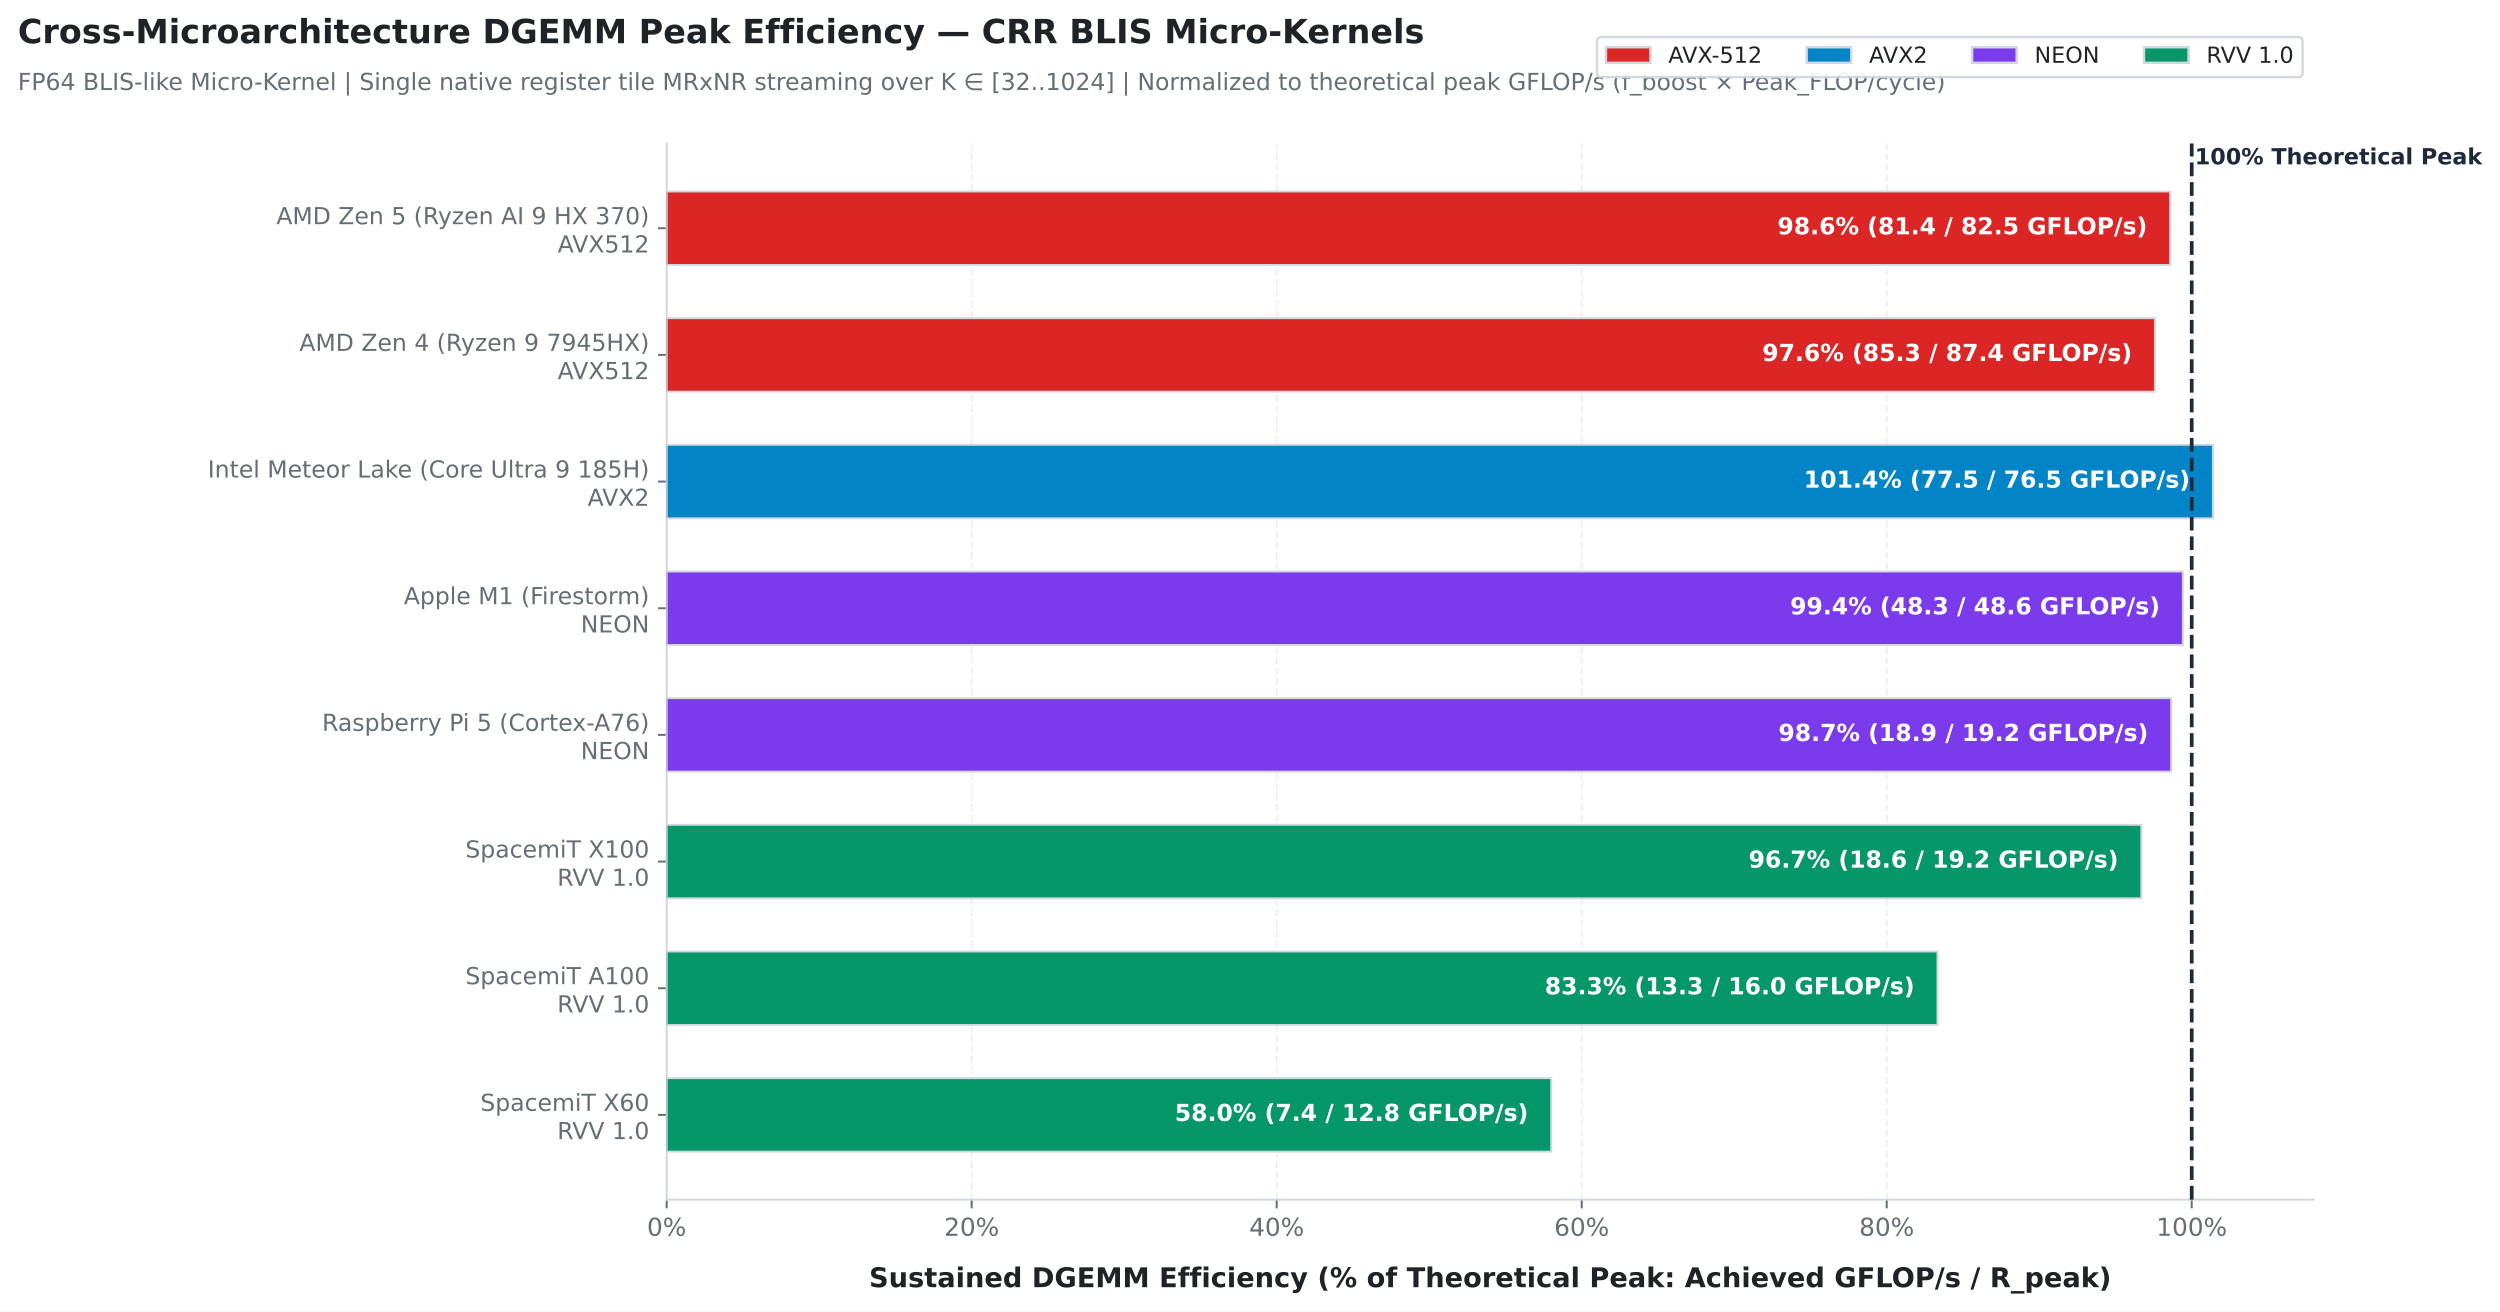
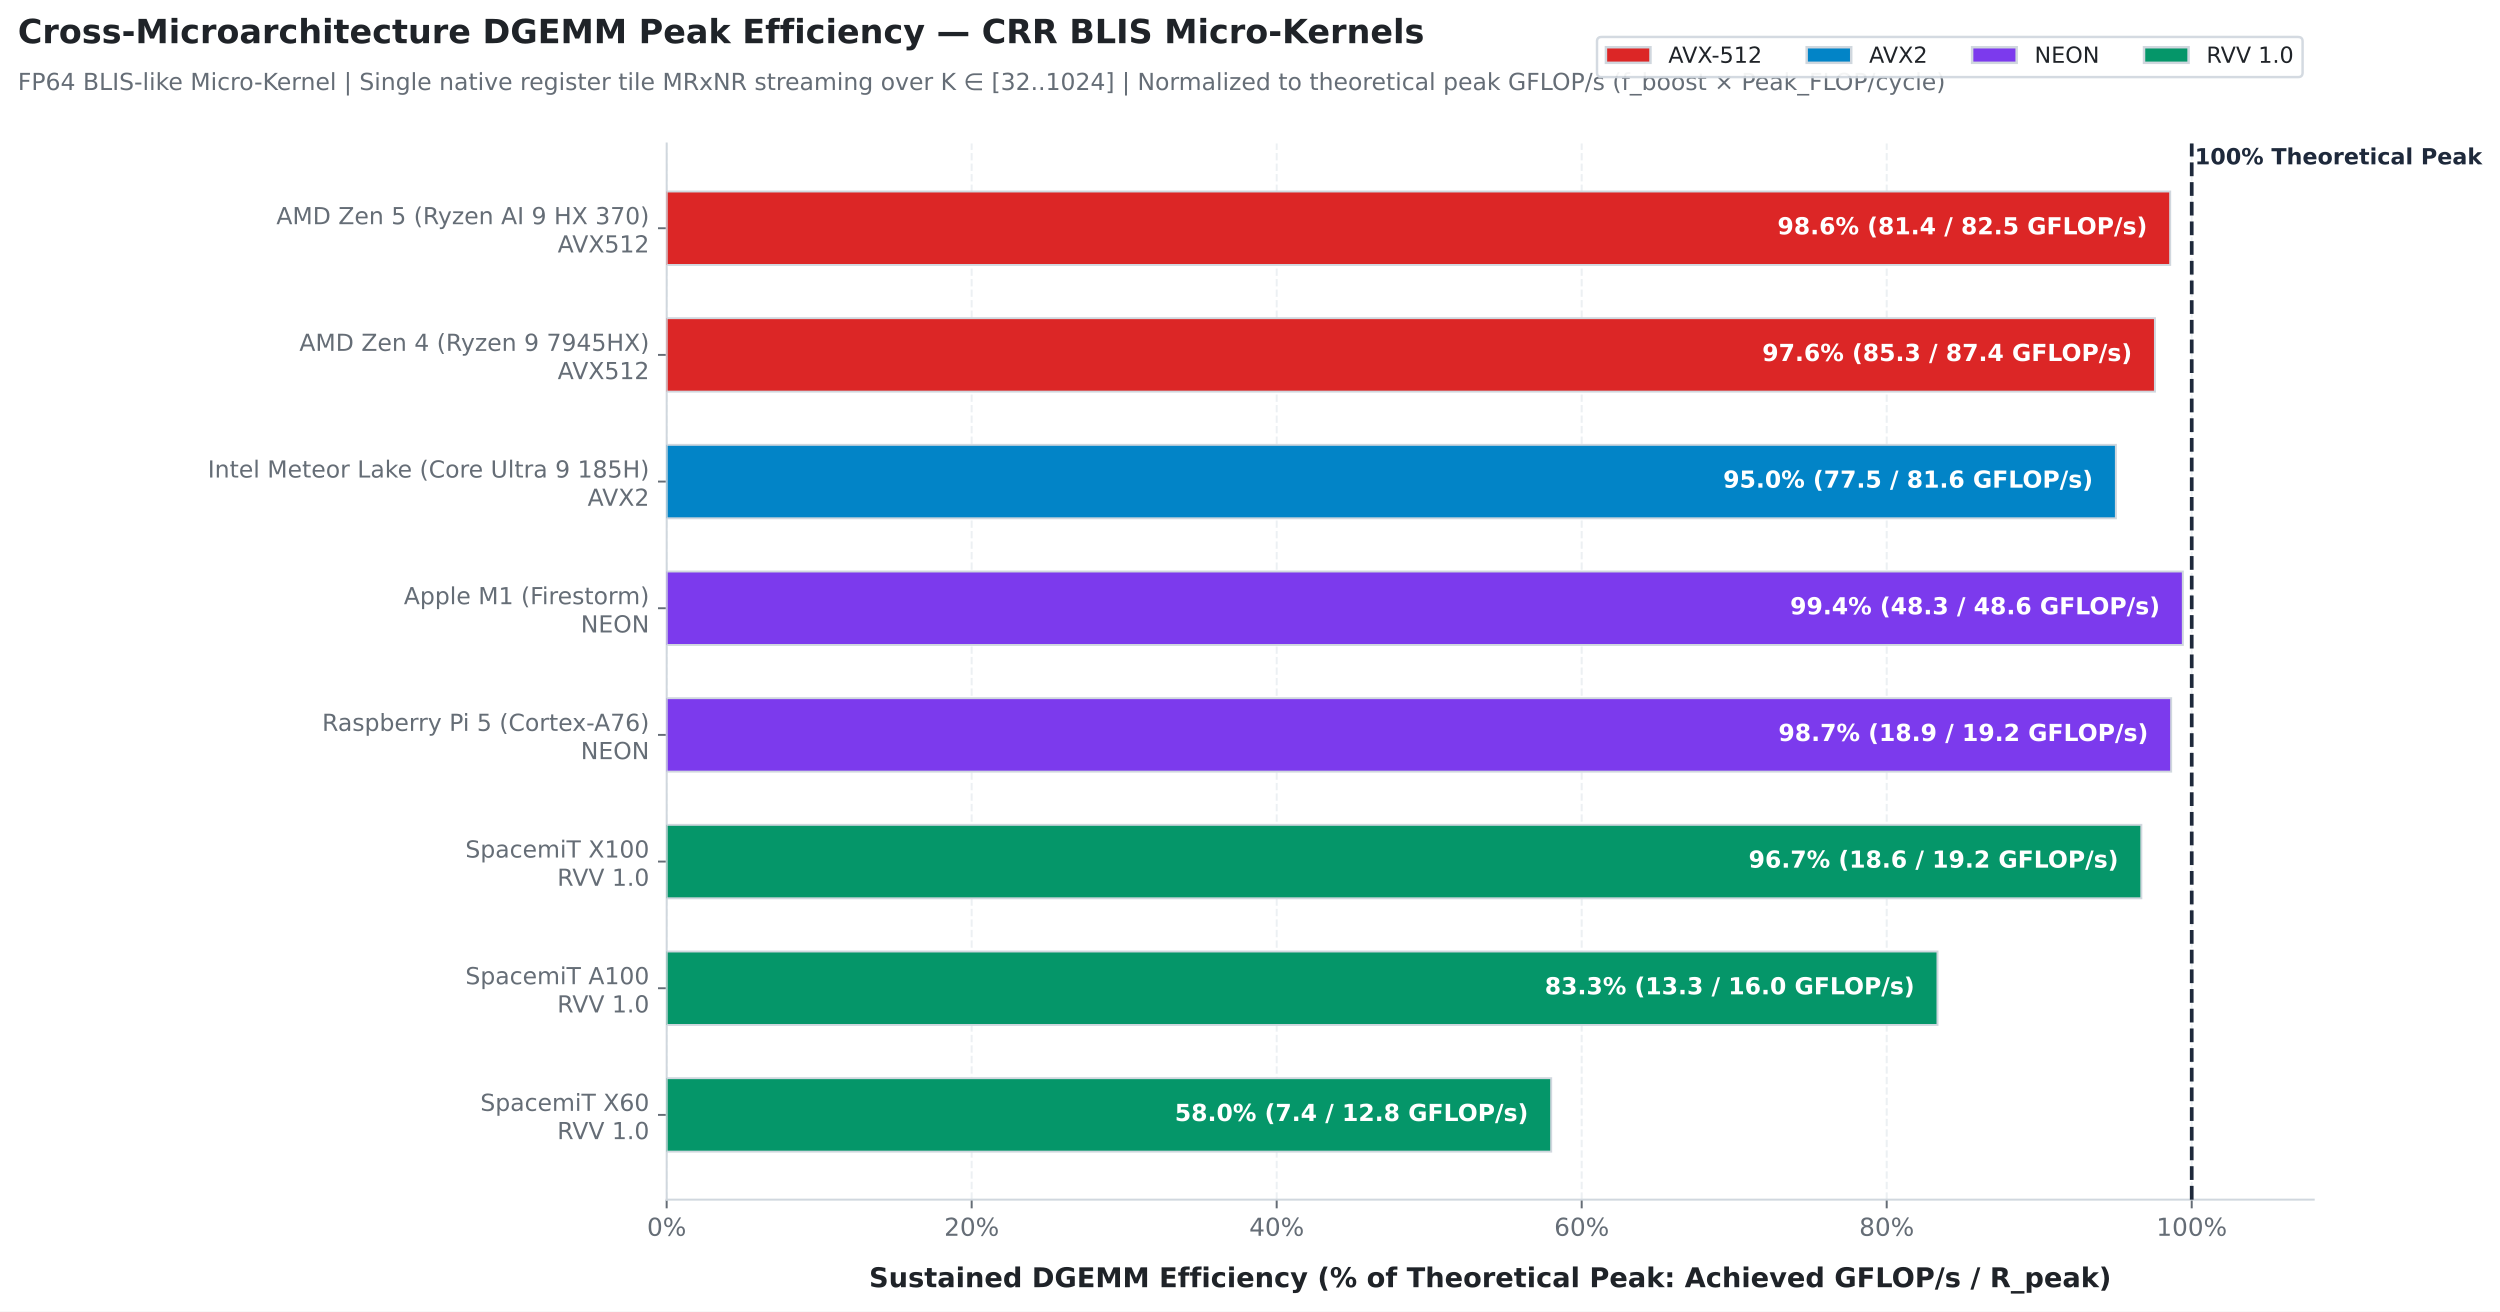
<svg xmlns="http://www.w3.org/2000/svg" xmlns:xlink="http://www.w3.org/1999/xlink" width="1009.801pt" height="529.759pt" viewBox="0 0 1009.801 529.759" version="1.1">
  <defs>
    <style type="text/css">*{stroke-linejoin: round; stroke-linecap: butt}</style>
  </defs>
  <g id="figure_1">
    <g id="patch_1">
      <path d="M 0 529.759  L 1009.801 529.759  L 1009.801 0  L 0 0  z " style="fill: #ffffff" />
    </g>
    <g id="axes_1">
      <g id="patch_2">
        <path d="M 269.28 484.558  L 934.56 484.558  L 934.56 57.958  L 269.28 57.958  z " style="fill: #ffffff" />
      </g>
      <g id="matplotlib.axis_1">
        <g id="xtick_1">
          <g id="line2d_1">
-             <path d="M 269.28 484.558  L 269.28 57.958  " clip-path="url(#pccbb0442a7)" style="fill: none; stroke-dasharray: 2.96,1.28; stroke-dashoffset: 0; stroke: #eaeef2; stroke-opacity: 0.9; stroke-width: 0.8" />
+             <path d="M 269.28 484.558  L 269.28 57.958  " clip-path="url(#p605506110d)" style="fill: none; stroke-dasharray: 2.96,1.28; stroke-dashoffset: 0; stroke: #eaeef2; stroke-opacity: 0.9; stroke-width: 0.8" />
          </g>
          <g id="line2d_2">
            <defs>
-               <path id="mcd8ec4db5e" d="M 0 0  L 0 3.5  " style="stroke: #656d76; stroke-width: 0.8" />
+               <path id="mc344c811e6" d="M 0 0  L 0 3.5  " style="stroke: #656d76; stroke-width: 0.8" />
            </defs>
            <g>
-               <use xlink:href="#mcd8ec4db5e" x="269.28" y="484.558" style="fill: #656d76; stroke: #656d76; stroke-width: 0.8" />
+               <use xlink:href="#mc344c811e6" x="269.28" y="484.558" style="fill: #656d76; stroke: #656d76; stroke-width: 0.8" />
            </g>
          </g>
          <g id="text_1">
            <text style="font-size: 10px; font-family: 'DejaVu Sans', 'Liberation Sans', 'Helvetica', 'Arial', sans-serif; text-anchor: middle; fill: #656d76" x="269.28" y="499.156" transform="rotate(-0 269.28 499.1555)">0%</text>
          </g>
        </g>
        <g id="xtick_2">
          <g id="line2d_3">
-             <path d="M 392.48 484.558  L 392.48 57.958  " clip-path="url(#pccbb0442a7)" style="fill: none; stroke-dasharray: 2.96,1.28; stroke-dashoffset: 0; stroke: #eaeef2; stroke-opacity: 0.9; stroke-width: 0.8" />
+             <path d="M 392.48 484.558  L 392.48 57.958  " clip-path="url(#p605506110d)" style="fill: none; stroke-dasharray: 2.96,1.28; stroke-dashoffset: 0; stroke: #eaeef2; stroke-opacity: 0.9; stroke-width: 0.8" />
          </g>
          <g id="line2d_4">
            <g>
-               <use xlink:href="#mcd8ec4db5e" x="392.48" y="484.558" style="fill: #656d76; stroke: #656d76; stroke-width: 0.8" />
+               <use xlink:href="#mc344c811e6" x="392.48" y="484.558" style="fill: #656d76; stroke: #656d76; stroke-width: 0.8" />
            </g>
          </g>
          <g id="text_2">
            <text style="font-size: 10px; font-family: 'DejaVu Sans', 'Liberation Sans', 'Helvetica', 'Arial', sans-serif; text-anchor: middle; fill: #656d76" x="392.48" y="499.156" transform="rotate(-0 392.48 499.1555)">20%</text>
          </g>
        </g>
        <g id="xtick_3">
          <g id="line2d_5">
-             <path d="M 515.68 484.558  L 515.68 57.958  " clip-path="url(#pccbb0442a7)" style="fill: none; stroke-dasharray: 2.96,1.28; stroke-dashoffset: 0; stroke: #eaeef2; stroke-opacity: 0.9; stroke-width: 0.8" />
+             <path d="M 515.68 484.558  L 515.68 57.958  " clip-path="url(#p605506110d)" style="fill: none; stroke-dasharray: 2.96,1.28; stroke-dashoffset: 0; stroke: #eaeef2; stroke-opacity: 0.9; stroke-width: 0.8" />
          </g>
          <g id="line2d_6">
            <g>
-               <use xlink:href="#mcd8ec4db5e" x="515.68" y="484.558" style="fill: #656d76; stroke: #656d76; stroke-width: 0.8" />
+               <use xlink:href="#mc344c811e6" x="515.68" y="484.558" style="fill: #656d76; stroke: #656d76; stroke-width: 0.8" />
            </g>
          </g>
          <g id="text_3">
            <text style="font-size: 10px; font-family: 'DejaVu Sans', 'Liberation Sans', 'Helvetica', 'Arial', sans-serif; text-anchor: middle; fill: #656d76" x="515.68" y="499.156" transform="rotate(-0 515.68 499.1555)">40%</text>
          </g>
        </g>
        <g id="xtick_4">
          <g id="line2d_7">
-             <path d="M 638.88 484.558  L 638.88 57.958  " clip-path="url(#pccbb0442a7)" style="fill: none; stroke-dasharray: 2.96,1.28; stroke-dashoffset: 0; stroke: #eaeef2; stroke-opacity: 0.9; stroke-width: 0.8" />
+             <path d="M 638.88 484.558  L 638.88 57.958  " clip-path="url(#p605506110d)" style="fill: none; stroke-dasharray: 2.96,1.28; stroke-dashoffset: 0; stroke: #eaeef2; stroke-opacity: 0.9; stroke-width: 0.8" />
          </g>
          <g id="line2d_8">
            <g>
-               <use xlink:href="#mcd8ec4db5e" x="638.88" y="484.558" style="fill: #656d76; stroke: #656d76; stroke-width: 0.8" />
+               <use xlink:href="#mc344c811e6" x="638.88" y="484.558" style="fill: #656d76; stroke: #656d76; stroke-width: 0.8" />
            </g>
          </g>
          <g id="text_4">
            <text style="font-size: 10px; font-family: 'DejaVu Sans', 'Liberation Sans', 'Helvetica', 'Arial', sans-serif; text-anchor: middle; fill: #656d76" x="638.88" y="499.156" transform="rotate(-0 638.88 499.1555)">60%</text>
          </g>
        </g>
        <g id="xtick_5">
          <g id="line2d_9">
-             <path d="M 762.08 484.558  L 762.08 57.958  " clip-path="url(#pccbb0442a7)" style="fill: none; stroke-dasharray: 2.96,1.28; stroke-dashoffset: 0; stroke: #eaeef2; stroke-opacity: 0.9; stroke-width: 0.8" />
+             <path d="M 762.08 484.558  L 762.08 57.958  " clip-path="url(#p605506110d)" style="fill: none; stroke-dasharray: 2.96,1.28; stroke-dashoffset: 0; stroke: #eaeef2; stroke-opacity: 0.9; stroke-width: 0.8" />
          </g>
          <g id="line2d_10">
            <g>
-               <use xlink:href="#mcd8ec4db5e" x="762.08" y="484.558" style="fill: #656d76; stroke: #656d76; stroke-width: 0.8" />
+               <use xlink:href="#mc344c811e6" x="762.08" y="484.558" style="fill: #656d76; stroke: #656d76; stroke-width: 0.8" />
            </g>
          </g>
          <g id="text_5">
            <text style="font-size: 10px; font-family: 'DejaVu Sans', 'Liberation Sans', 'Helvetica', 'Arial', sans-serif; text-anchor: middle; fill: #656d76" x="762.08" y="499.156" transform="rotate(-0 762.08 499.1555)">80%</text>
          </g>
        </g>
        <g id="xtick_6">
          <g id="line2d_11">
-             <path d="M 885.28 484.558  L 885.28 57.958  " clip-path="url(#pccbb0442a7)" style="fill: none; stroke-dasharray: 2.96,1.28; stroke-dashoffset: 0; stroke: #eaeef2; stroke-opacity: 0.9; stroke-width: 0.8" />
+             <path d="M 885.28 484.558  L 885.28 57.958  " clip-path="url(#p605506110d)" style="fill: none; stroke-dasharray: 2.96,1.28; stroke-dashoffset: 0; stroke: #eaeef2; stroke-opacity: 0.9; stroke-width: 0.8" />
          </g>
          <g id="line2d_12">
            <g>
-               <use xlink:href="#mcd8ec4db5e" x="885.28" y="484.558" style="fill: #656d76; stroke: #656d76; stroke-width: 0.8" />
+               <use xlink:href="#mc344c811e6" x="885.28" y="484.558" style="fill: #656d76; stroke: #656d76; stroke-width: 0.8" />
            </g>
          </g>
          <g id="text_6">
            <text style="font-size: 10px; font-family: 'DejaVu Sans', 'Liberation Sans', 'Helvetica', 'Arial', sans-serif; text-anchor: middle; fill: #656d76" x="885.28" y="499.156" transform="rotate(-0 885.28 499.1555)">100%</text>
          </g>
        </g>
        <g id="text_7">
          <text style="font-weight: 700; font-size: 11px; font-family: 'DejaVu Sans', 'Liberation Sans', 'Helvetica', 'Arial', sans-serif; text-anchor: middle; fill: #1f2328" x="601.92" y="519.916" transform="rotate(-0 601.92 519.9162)">Sustained DGEMM Efficiency (% of Theoretical Peak: Achieved GFLOP/s / R_peak)</text>
        </g>
      </g>
      <g id="matplotlib.axis_2">
        <g id="ytick_1">
          <g id="line2d_13">
            <defs>
-               <path id="m05b09f9e55" d="M 0 0  L -3.5 0  " style="stroke: #656d76; stroke-width: 0.8" />
+               <path id="m9dc1afb2ec" d="M 0 0  L -3.5 0  " style="stroke: #656d76; stroke-width: 0.8" />
            </defs>
            <g>
-               <use xlink:href="#m05b09f9e55" x="269.28" y="450.33" style="fill: #656d76; stroke: #656d76; stroke-width: 0.8" />
+               <use xlink:href="#m9dc1afb2ec" x="269.28" y="450.33" style="fill: #656d76; stroke: #656d76; stroke-width: 0.8" />
            </g>
          </g>
          <g id="text_8">
            <text style="font-size: 9.5px; font-family: 'DejaVu Sans', 'Liberation Sans', 'Helvetica', 'Arial', sans-serif; fill: #656d76" transform="translate(194.0166 448.7134)">SpacemiT X60</text>
            <text style="font-size: 9.5px; font-family: 'DejaVu Sans', 'Liberation Sans', 'Helvetica', 'Arial', sans-serif; fill: #656d76" transform="translate(225.0741 460.1153)">RVV 1.0</text>
          </g>
        </g>
        <g id="ytick_2">
          <g id="line2d_14">
            <g>
-               <use xlink:href="#m05b09f9e55" x="269.28" y="399.166" style="fill: #656d76; stroke: #656d76; stroke-width: 0.8" />
+               <use xlink:href="#m9dc1afb2ec" x="269.28" y="399.166" style="fill: #656d76; stroke: #656d76; stroke-width: 0.8" />
            </g>
          </g>
          <g id="text_9">
            <text style="font-size: 9.5px; font-family: 'DejaVu Sans', 'Liberation Sans', 'Helvetica', 'Arial', sans-serif; fill: #656d76" transform="translate(187.9811 397.5501)">SpacemiT A100</text>
            <text style="font-size: 9.5px; font-family: 'DejaVu Sans', 'Liberation Sans', 'Helvetica', 'Arial', sans-serif; fill: #656d76" transform="translate(225.0741 408.9519)">RVV 1.0</text>
          </g>
        </g>
        <g id="ytick_3">
          <g id="line2d_15">
            <g>
-               <use xlink:href="#m05b09f9e55" x="269.28" y="348.003" style="fill: #656d76; stroke: #656d76; stroke-width: 0.8" />
+               <use xlink:href="#m9dc1afb2ec" x="269.28" y="348.003" style="fill: #656d76; stroke: #656d76; stroke-width: 0.8" />
            </g>
          </g>
          <g id="text_10">
            <text style="font-size: 9.5px; font-family: 'DejaVu Sans', 'Liberation Sans', 'Helvetica', 'Arial', sans-serif; fill: #656d76" transform="translate(187.9722 346.3867)">SpacemiT X100</text>
            <text style="font-size: 9.5px; font-family: 'DejaVu Sans', 'Liberation Sans', 'Helvetica', 'Arial', sans-serif; fill: #656d76" transform="translate(225.0741 357.7886)">RVV 1.0</text>
          </g>
        </g>
        <g id="ytick_4">
          <g id="line2d_16">
            <g>
-               <use xlink:href="#m05b09f9e55" x="269.28" y="296.84" style="fill: #656d76; stroke: #656d76; stroke-width: 0.8" />
+               <use xlink:href="#m9dc1afb2ec" x="269.28" y="296.84" style="fill: #656d76; stroke: #656d76; stroke-width: 0.8" />
            </g>
          </g>
          <g id="text_11">
            <text style="font-size: 9.5px; font-family: 'DejaVu Sans', 'Liberation Sans', 'Helvetica', 'Arial', sans-serif; fill: #656d76" transform="translate(130.086 295.2234)">Raspberry Pi 5 (Cortex-A76)</text>
            <text style="font-size: 9.5px; font-family: 'DejaVu Sans', 'Liberation Sans', 'Helvetica', 'Arial', sans-serif; fill: #656d76" transform="translate(234.5845 306.6252)">NEON</text>
          </g>
        </g>
        <g id="ytick_5">
          <g id="line2d_17">
            <g>
-               <use xlink:href="#m05b09f9e55" x="269.28" y="245.676" style="fill: #656d76; stroke: #656d76; stroke-width: 0.8" />
+               <use xlink:href="#m9dc1afb2ec" x="269.28" y="245.676" style="fill: #656d76; stroke: #656d76; stroke-width: 0.8" />
            </g>
          </g>
          <g id="text_12">
            <text style="font-size: 9.5px; font-family: 'DejaVu Sans', 'Liberation Sans', 'Helvetica', 'Arial', sans-serif; fill: #656d76" transform="translate(163.1104 244.06)">Apple M1 (Firestorm)</text>
            <text style="font-size: 9.5px; font-family: 'DejaVu Sans', 'Liberation Sans', 'Helvetica', 'Arial', sans-serif; fill: #656d76" transform="translate(234.5845 255.4619)">NEON</text>
          </g>
        </g>
        <g id="ytick_6">
          <g id="line2d_18">
            <g>
-               <use xlink:href="#m05b09f9e55" x="269.28" y="194.513" style="fill: #656d76; stroke: #656d76; stroke-width: 0.8" />
+               <use xlink:href="#m9dc1afb2ec" x="269.28" y="194.513" style="fill: #656d76; stroke: #656d76; stroke-width: 0.8" />
            </g>
          </g>
          <g id="text_13">
            <text style="font-size: 9.5px; font-family: 'DejaVu Sans', 'Liberation Sans', 'Helvetica', 'Arial', sans-serif; fill: #656d76" transform="translate(83.91305 192.8967)">Intel Meteor Lake (Core Ultra 9 185H)</text>
            <text style="font-size: 9.5px; font-family: 'DejaVu Sans', 'Liberation Sans', 'Helvetica', 'Arial', sans-serif; fill: #656d76" transform="translate(237.338 204.2985)">AVX2</text>
          </g>
        </g>
        <g id="ytick_7">
          <g id="line2d_19">
            <g>
-               <use xlink:href="#m05b09f9e55" x="269.28" y="143.35" style="fill: #656d76; stroke: #656d76; stroke-width: 0.8" />
+               <use xlink:href="#m9dc1afb2ec" x="269.28" y="143.35" style="fill: #656d76; stroke: #656d76; stroke-width: 0.8" />
            </g>
          </g>
          <g id="text_14">
            <text style="font-size: 9.5px; font-family: 'DejaVu Sans', 'Liberation Sans', 'Helvetica', 'Arial', sans-serif; fill: #656d76" transform="translate(120.9126 141.7329)">AMD Zen 4 (Ryzen 9 7945HX)</text>
            <text style="font-size: 9.5px; font-family: 'DejaVu Sans', 'Liberation Sans', 'Helvetica', 'Arial', sans-serif; fill: #656d76" transform="translate(225.2493 153.1348)">AVX512</text>
          </g>
        </g>
        <g id="ytick_8">
          <g id="line2d_20">
            <g>
-               <use xlink:href="#m05b09f9e55" x="269.28" y="92.186" style="fill: #656d76; stroke: #656d76; stroke-width: 0.8" />
+               <use xlink:href="#m9dc1afb2ec" x="269.28" y="92.186" style="fill: #656d76; stroke: #656d76; stroke-width: 0.8" />
            </g>
          </g>
          <g id="text_15">
            <text style="font-size: 9.5px; font-family: 'DejaVu Sans', 'Liberation Sans', 'Helvetica', 'Arial', sans-serif; fill: #656d76" transform="translate(111.6174 90.56959)">AMD Zen 5 (Ryzen AI 9 HX 370)</text>
            <text style="font-size: 9.5px; font-family: 'DejaVu Sans', 'Liberation Sans', 'Helvetica', 'Arial', sans-serif; fill: #656d76" transform="translate(225.2493 101.9714)">AVX512</text>
          </g>
        </g>
      </g>
      <g id="patch_3">
        <path d="M 269.28 484.558  L 269.28 57.958  " style="fill: none; stroke: #d0d7de; stroke-width: 0.8; stroke-linejoin: miter; stroke-linecap: square" />
      </g>
      <g id="patch_4">
        <path d="M 269.28 484.558  L 934.56 484.558  " style="fill: none; stroke: #d0d7de; stroke-width: 0.8; stroke-linejoin: miter; stroke-linecap: square" />
      </g>
      <g id="patch_5">
-         <path d="M 269.28 465.167  L 626.55 465.167  L 626.55 435.492  L 269.28 435.492  z " clip-path="url(#pccbb0442a7)" style="fill: #059669; stroke: #d0d7de; stroke-width: 0.8; stroke-linejoin: miter" />
+         <path d="M 269.28 465.167  L 626.55 465.167  L 626.55 435.492  L 269.28 435.492  z " clip-path="url(#p605506110d)" style="fill: #059669; stroke: #d0d7de; stroke-width: 0.8; stroke-linejoin: miter" />
      </g>
      <g id="patch_6">
-         <path d="M 269.28 414.004  L 782.589 414.004  L 782.589 384.329  L 269.28 384.329  z " clip-path="url(#pccbb0442a7)" style="fill: #059669; stroke: #d0d7de; stroke-width: 0.8; stroke-linejoin: miter" />
+         <path d="M 269.28 414.004  L 782.589 414.004  L 782.589 384.329  L 269.28 384.329  z " clip-path="url(#p605506110d)" style="fill: #059669; stroke: #d0d7de; stroke-width: 0.8; stroke-linejoin: miter" />
      </g>
      <g id="patch_7">
-         <path d="M 269.28 362.84  L 864.93 362.84  L 864.93 333.166  L 269.28 333.166  z " clip-path="url(#pccbb0442a7)" style="fill: #059669; stroke: #d0d7de; stroke-width: 0.8; stroke-linejoin: miter" />
+         <path d="M 269.28 362.84  L 864.93 362.84  L 864.93 333.166  L 269.28 333.166  z " clip-path="url(#p605506110d)" style="fill: #059669; stroke: #d0d7de; stroke-width: 0.8; stroke-linejoin: miter" />
      </g>
      <g id="patch_8">
-         <path d="M 269.28 311.677  L 876.97 311.677  L 876.97 282.002  L 269.28 282.002  z " clip-path="url(#pccbb0442a7)" style="fill: #7c3aed; stroke: #d0d7de; stroke-width: 0.8; stroke-linejoin: miter" />
+         <path d="M 269.28 311.677  L 876.97 311.677  L 876.97 282.002  L 269.28 282.002  z " clip-path="url(#p605506110d)" style="fill: #7c3aed; stroke: #d0d7de; stroke-width: 0.8; stroke-linejoin: miter" />
      </g>
      <g id="patch_9">
-         <path d="M 269.28 260.514  L 881.699 260.514  L 881.699 230.839  L 269.28 230.839  z " clip-path="url(#pccbb0442a7)" style="fill: #7c3aed; stroke: #d0d7de; stroke-width: 0.8; stroke-linejoin: miter" />
+         <path d="M 269.28 260.514  L 881.699 260.514  L 881.699 230.839  L 269.28 230.839  z " clip-path="url(#p605506110d)" style="fill: #7c3aed; stroke: #d0d7de; stroke-width: 0.8; stroke-linejoin: miter" />
      </g>
      <g id="patch_10">
-         <path d="M 269.28 209.35  L 893.844 209.35  L 893.844 179.675  L 269.28 179.675  z " clip-path="url(#pccbb0442a7)" style="fill: #0284c7; stroke: #d0d7de; stroke-width: 0.8; stroke-linejoin: miter" />
+         <path d="M 269.28 209.35  L 854.656 209.35  L 854.656 179.675  L 269.28 179.675  z " clip-path="url(#p605506110d)" style="fill: #0284c7; stroke: #d0d7de; stroke-width: 0.8; stroke-linejoin: miter" />
      </g>
      <g id="patch_11">
-         <path d="M 269.28 158.187  L 870.433 158.187  L 870.433 128.512  L 269.28 128.512  z " clip-path="url(#pccbb0442a7)" style="fill: #dc2626; stroke: #d0d7de; stroke-width: 0.8; stroke-linejoin: miter" />
+         <path d="M 269.28 158.187  L 870.433 158.187  L 870.433 128.512  L 269.28 128.512  z " clip-path="url(#p605506110d)" style="fill: #dc2626; stroke: #d0d7de; stroke-width: 0.8; stroke-linejoin: miter" />
      </g>
      <g id="patch_12">
-         <path d="M 269.28 107.024  L 876.578 107.024  L 876.578 77.349  L 269.28 77.349  z " clip-path="url(#pccbb0442a7)" style="fill: #dc2626; stroke: #d0d7de; stroke-width: 0.8; stroke-linejoin: miter" />
+         <path d="M 269.28 107.024  L 876.578 107.024  L 876.578 77.349  L 269.28 77.349  z " clip-path="url(#p605506110d)" style="fill: #dc2626; stroke: #d0d7de; stroke-width: 0.8; stroke-linejoin: miter" />
      </g>
      <g id="line2d_21">
-         <path d="M 885.28 484.558  L 885.28 57.958  " clip-path="url(#pccbb0442a7)" style="fill: none; stroke-dasharray: 5.55,2.4; stroke-dashoffset: 0; stroke: #1e293b; stroke-width: 1.5" />
+         <path d="M 885.28 484.558  L 885.28 57.958  " clip-path="url(#p605506110d)" style="fill: none; stroke-dasharray: 5.55,2.4; stroke-dashoffset: 0; stroke: #1e293b; stroke-width: 1.5" />
      </g>
      <g id="text_16">
        <text style="font-weight: 700; font-size: 9px; font-family: 'DejaVu Sans', 'Liberation Sans', 'Helvetica', 'Arial', sans-serif; text-anchor: start; fill: #1e293b" x="886.512" y="66.385" transform="rotate(-0 886.512 66.38457)">100% Theoretical Peak</text>
      </g>
      <g id="text_17">
        <text style="font-weight: 700; font-size: 9.5px; font-family: 'DejaVu Sans', 'Liberation Sans', 'Helvetica', 'Arial', sans-serif; text-anchor: end; fill: #ffffff" x="617.31" y="452.797" transform="rotate(-0 617.3104 452.7974)">58.0% (7.4 / 12.8 GFLOP/s)</text>
      </g>
      <g id="text_18">
        <text style="font-weight: 700; font-size: 9.5px; font-family: 'DejaVu Sans', 'Liberation Sans', 'Helvetica', 'Arial', sans-serif; text-anchor: end; fill: #ffffff" x="773.349" y="401.634" transform="rotate(-0 773.3489 401.634)">83.3% (13.3 / 16.0 GFLOP/s)</text>
      </g>
      <g id="text_19">
        <text style="font-weight: 700; font-size: 9.5px; font-family: 'DejaVu Sans', 'Liberation Sans', 'Helvetica', 'Arial', sans-serif; text-anchor: end; fill: #ffffff" x="855.69" y="350.471" transform="rotate(-0 855.6895 350.4707)">96.7% (18.6 / 19.2 GFLOP/s)</text>
      </g>
      <g id="text_20">
        <text style="font-weight: 700; font-size: 9.5px; font-family: 'DejaVu Sans', 'Liberation Sans', 'Helvetica', 'Arial', sans-serif; text-anchor: end; fill: #ffffff" x="867.73" y="299.307" transform="rotate(-0 867.7304 299.3073)">98.7% (18.9 / 19.2 GFLOP/s)</text>
      </g>
      <g id="text_21">
        <text style="font-weight: 700; font-size: 9.5px; font-family: 'DejaVu Sans', 'Liberation Sans', 'Helvetica', 'Arial', sans-serif; text-anchor: end; fill: #ffffff" x="872.459" y="248.144" transform="rotate(-0 872.4588 248.144)">99.4% (48.3 / 48.6 GFLOP/s)</text>
      </g>
      <g id="text_22">
-         <text style="font-weight: 700; font-size: 9.5px; font-family: 'DejaVu Sans', 'Liberation Sans', 'Helvetica', 'Arial', sans-serif; text-anchor: end; fill: #ffffff" x="884.604" y="196.981" transform="rotate(-0 884.6042 196.9806)">101.4% (77.5 / 76.5 GFLOP/s)</text>
+         <text style="font-weight: 700; font-size: 9.5px; font-family: 'DejaVu Sans', 'Liberation Sans', 'Helvetica', 'Arial', sans-serif; text-anchor: end; fill: #ffffff" x="845.416" y="196.981" transform="rotate(-0 845.4159 196.9806)">95.0% (77.5 / 81.6 GFLOP/s)</text>
      </g>
      <g id="text_23">
        <text style="font-weight: 700; font-size: 9.5px; font-family: 'DejaVu Sans', 'Liberation Sans', 'Helvetica', 'Arial', sans-serif; text-anchor: end; fill: #ffffff" x="861.193" y="145.817" transform="rotate(-0 861.1932 145.8173)">97.6% (85.3 / 87.4 GFLOP/s)</text>
      </g>
      <g id="text_24">
        <text style="font-weight: 700; font-size: 9.5px; font-family: 'DejaVu Sans', 'Liberation Sans', 'Helvetica', 'Arial', sans-serif; text-anchor: end; fill: #ffffff" x="867.338" y="94.654" transform="rotate(-0 867.3383 94.65394)">98.6% (81.4 / 82.5 GFLOP/s)</text>
      </g>
    </g>
    <g id="text_25">
      <text style="font-weight: 700; font-size: 13.5px; font-family: 'DejaVu Sans', 'Liberation Sans', 'Helvetica', 'Arial', sans-serif; text-anchor: start; fill: #1f2328" x="7.2" y="17.458" transform="rotate(-0 7.2 17.45789)">Cross-Microarchitecture DGEMM Peak Efficiency — CRR BLIS Micro-Kernels</text>
    </g>
    <g id="text_26">
      <text style="font-size: 9.5px; font-family: 'DejaVu Sans', 'Liberation Sans', 'Helvetica', 'Arial', sans-serif; text-anchor: start; fill: #656d76" x="7.2" y="36.358" transform="rotate(-0 7.2 36.35789)">FP64 BLIS-like Micro-Kernel | Single native register tile MRxNR streaming over K ∈ [32..1024] | Normalized to theoretical peak GFLOP/s (f_boost × Peak_FLOP/cycle)</text>
    </g>
    <g id="legend_1">
      <g id="patch_13">
        <path d="M 646.865 31.139  L 928.26 31.139  Q 930.06 31.139 930.06 29.339  L 930.06 16.738  Q 930.06 14.938 928.26 14.938  L 646.865 14.938  Q 645.065 14.938 645.065 16.738  L 645.065 29.339  Q 645.065 31.139 646.865 31.139  z " style="fill: #ffffff; opacity: 0.92; stroke: #d0d7de; stroke-linejoin: miter" />
      </g>
      <g id="patch_14">
        <path d="M 648.665 25.376  L 666.665 25.376  L 666.665 19.076  L 648.665 19.076  z " style="fill: #dc2626; stroke: #d0d7de; stroke-linejoin: miter" />
      </g>
      <g id="text_27">
        <text style="font-size: 9px; font-family: 'DejaVu Sans', 'Liberation Sans', 'Helvetica', 'Arial', sans-serif; text-anchor: start; fill: #1f2328" x="673.865" y="25.376" transform="rotate(-0 673.8652 25.37648)">AVX-512</text>
      </g>
      <g id="patch_15">
        <path d="M 729.745 25.376  L 747.745 25.376  L 747.745 19.076  L 729.745 19.076  z " style="fill: #0284c7; stroke: #d0d7de; stroke-linejoin: miter" />
      </g>
      <g id="text_28">
        <text style="font-size: 9px; font-family: 'DejaVu Sans', 'Liberation Sans', 'Helvetica', 'Arial', sans-serif; text-anchor: start; fill: #1f2328" x="754.945" y="25.376" transform="rotate(-0 754.9453 25.37648)">AVX2</text>
      </g>
      <g id="patch_16">
        <path d="M 796.575 25.376  L 814.575 25.376  L 814.575 19.076  L 796.575 19.076  z " style="fill: #7c3aed; stroke: #d0d7de; stroke-linejoin: miter" />
      </g>
      <g id="text_29">
        <text style="font-size: 9px; font-family: 'DejaVu Sans', 'Liberation Sans', 'Helvetica', 'Arial', sans-serif; text-anchor: start; fill: #1f2328" x="821.775" y="25.376" transform="rotate(-0 821.7745 25.37648)">NEON</text>
      </g>
      <g id="patch_17">
        <path d="M 866.012 25.376  L 884.012 25.376  L 884.012 19.076  L 866.012 19.076  z " style="fill: #059669; stroke: #d0d7de; stroke-linejoin: miter" />
      </g>
      <g id="text_30">
        <text style="font-size: 9px; font-family: 'DejaVu Sans', 'Liberation Sans', 'Helvetica', 'Arial', sans-serif; text-anchor: start; fill: #1f2328" x="891.212" y="25.376" transform="rotate(-0 891.2123 25.37648)">RVV 1.0</text>
      </g>
    </g>
  </g>
  <defs>
-     <clipPath id="pccbb0442a7">
+     <clipPath id="p605506110d">
      <rect x="269.28" y="57.958" width="665.28" height="426.6" />
    </clipPath>
  </defs>
</svg>
